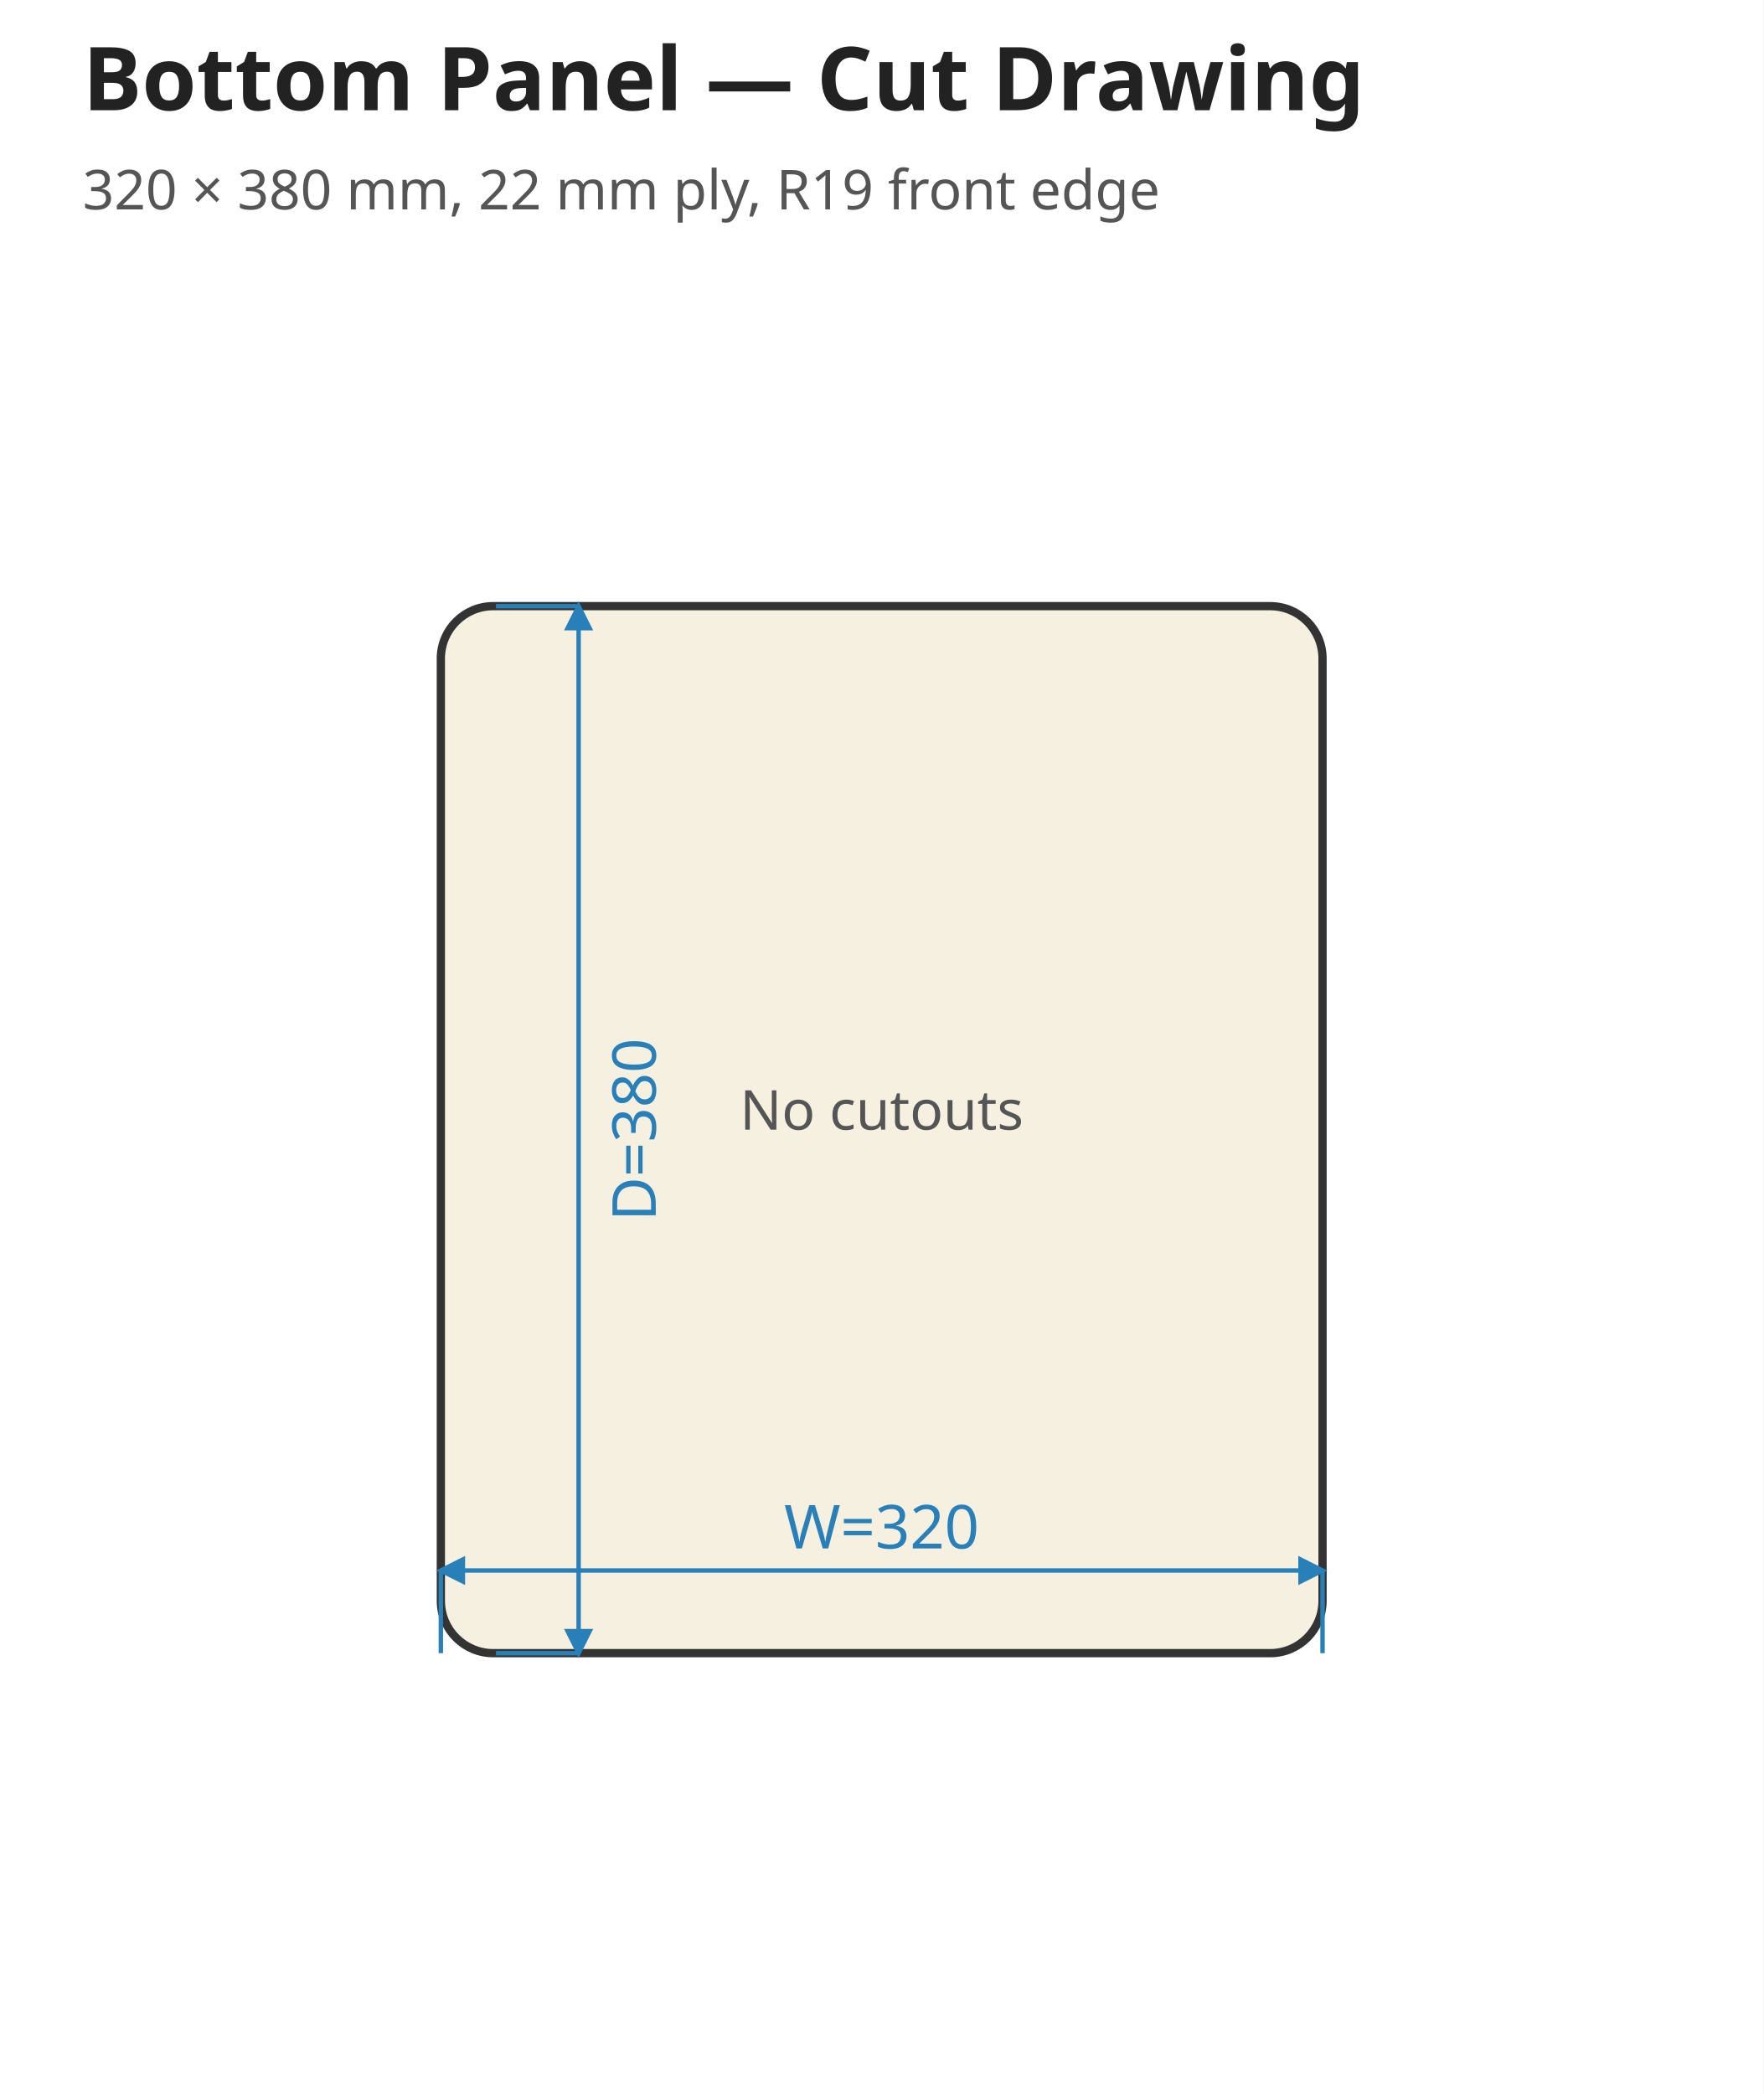
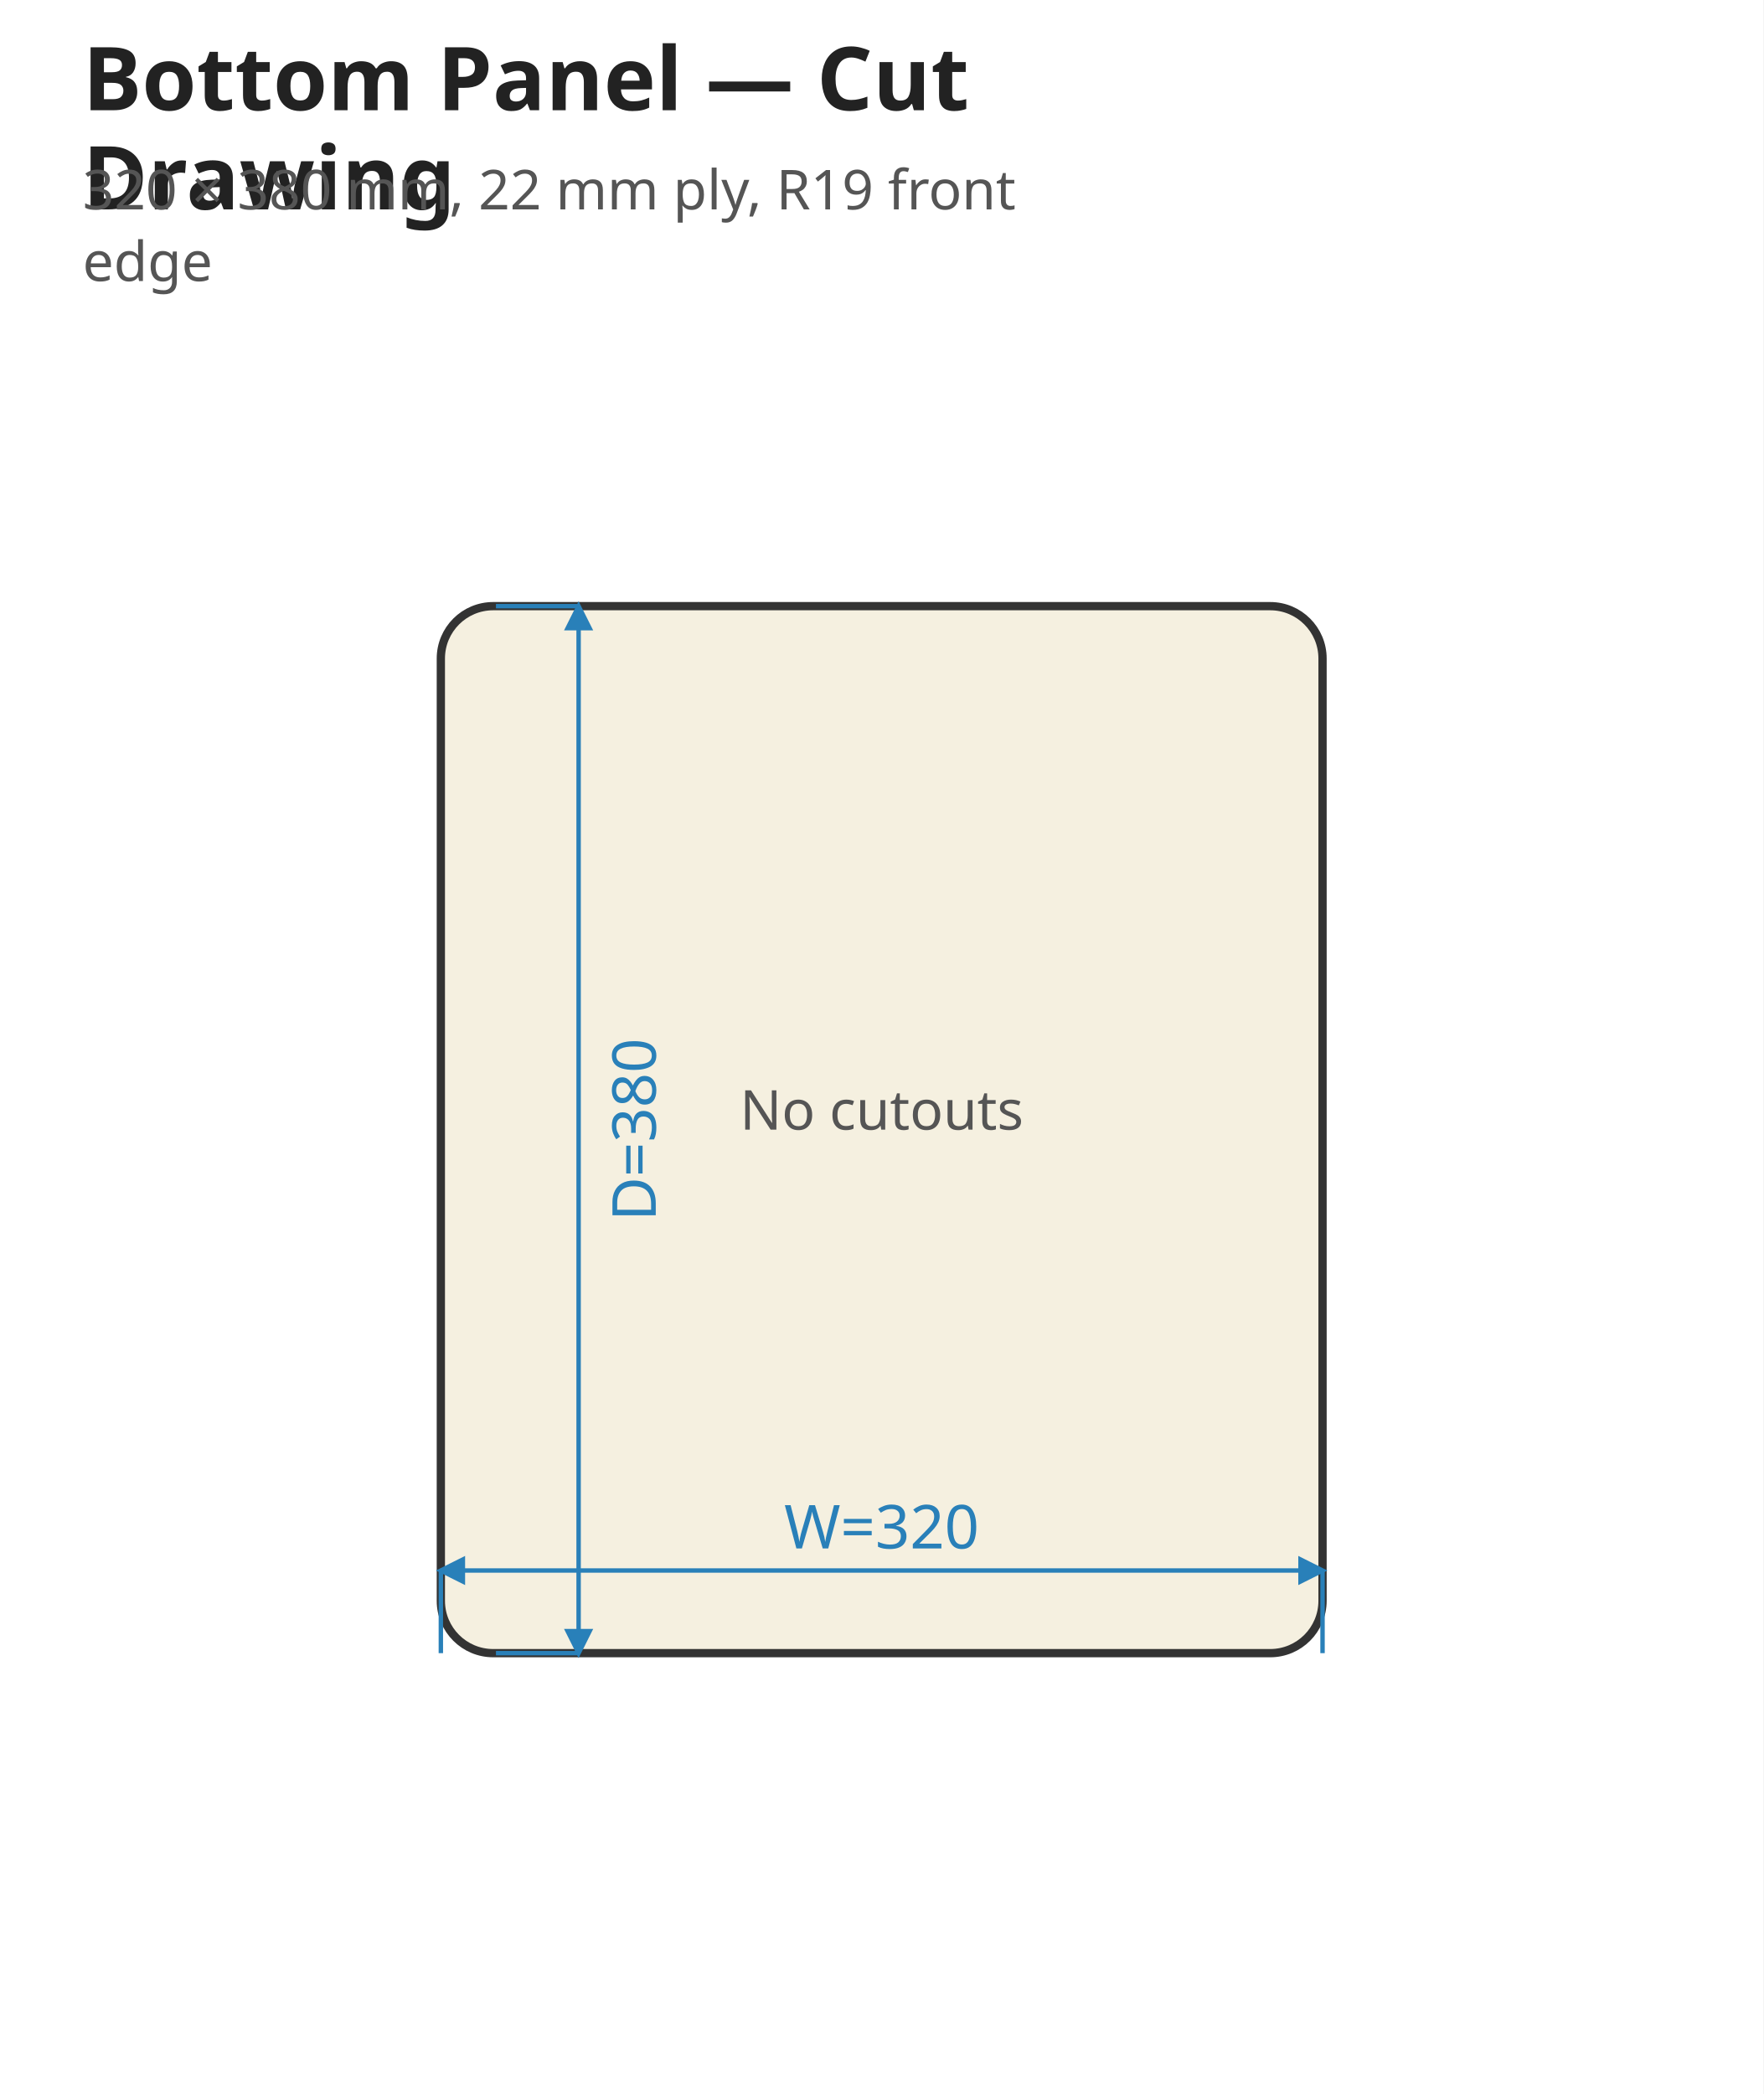
<svg xmlns="http://www.w3.org/2000/svg" width="320" height="380" viewBox="0 0 320 380">
  <style>.panel { fill: #f5f0e0; stroke: #333; stroke-width: 1.5; }
.cutout { fill: none; stroke: #c0392b; stroke-width: 1.2; stroke-dasharray: 6,3; }
.rebate { fill: #faebe0; stroke: #e67e22; stroke-width: 1.0; stroke-dasharray: 4,2; }
.pilot { fill: #333; }
.dim-line { stroke: #2980b9; stroke-width: 0.8; fill: none; }
.dim-text { fill: #2980b9; font-family: sans-serif; font-size: 11px; text-anchor: middle; }
.dim-text-v { fill: #2980b9; font-family: sans-serif; font-size: 11px; text-anchor: middle; }
.label { fill: #333; font-family: sans-serif; font-size: 12px; text-anchor: middle; font-weight: bold; }
.label-sm { fill: #555; font-family: sans-serif; font-size: 10px; text-anchor: middle; }
.label-driver { fill: #c0392b; font-family: sans-serif; font-size: 11px; text-anchor: middle; font-weight: bold; }
.title-text { fill: #222; font-family: sans-serif; font-size: 16px; font-weight: bold; }
.subtitle { fill: #555; font-family: sans-serif; font-size: 10px; }
.note { fill: #555; font-family: sans-serif; font-size: 10px; }
.arrow { stroke: #2980b9; stroke-width: 0.8; fill: #2980b9; }
.center-line { stroke: #888; stroke-width: 0.5; stroke-dasharray: 8,3,2,3; }
</style>
  <rect width="320" height="380" fill="white" />
-   <text x="15.0" y="20.0" class="title-text">Bottom Panel — Cut Drawing</text>
-   <text x="15.0" y="38.0" class="subtitle">320 × 380 mm, 22 mm ply, R19 front edge</text>
+   <text x="15.0" y="20.0" class="title-text">Bottom Panel — Cut</text>
+   <text x="15.0" y="38.0" class="title-text">Drawing</text>
+   <text x="15.0" y="38.0" class="subtitle">320 × 380 mm, 22 mm ply, R19 front</text>
+   <text x="15.0" y="51.0" class="subtitle">edge</text>
  <rect x="80.0" y="110.0" width="160.0" height="190.0" rx="9.5" ry="9.5" class="panel" />
  <line x1="80.0" y1="300.0" x2="80.0" y2="285.0" class="dim-line" />
  <line x1="240.0" y1="300.0" x2="240.0" y2="285.0" class="dim-line" />
  <line x1="80.0" y1="285.0" x2="240.0" y2="285.0" class="dim-line" />
  <polygon points="80.0,285.0 84.0,283.0 84.0,287.0" class="arrow" />
  <polygon points="240.0,285.0 236.0,283.0 236.0,287.0" class="arrow" />
  <text x="160.0" y="281.0" class="dim-text">W=320</text>
  <line x1="90.0" y1="110.0" x2="105.0" y2="110.0" class="dim-line" />
  <line x1="90.0" y1="300.0" x2="105.0" y2="300.0" class="dim-line" />
  <line x1="105.0" y1="110.0" x2="105.0" y2="300.0" class="dim-line" />
  <polygon points="105.0,110.0 103.0,114.0 107.0,114.0" class="arrow" />
  <polygon points="105.0,300.0 103.0,296.0 107.0,296.0" class="arrow" />
  <text x="119.0" y="205.0" class="dim-text-v" transform="rotate(-90 119.0 205.0)">D=380</text>
  <text x="160.0" y="205.0" class="label-sm">No cutouts</text>
</svg>
